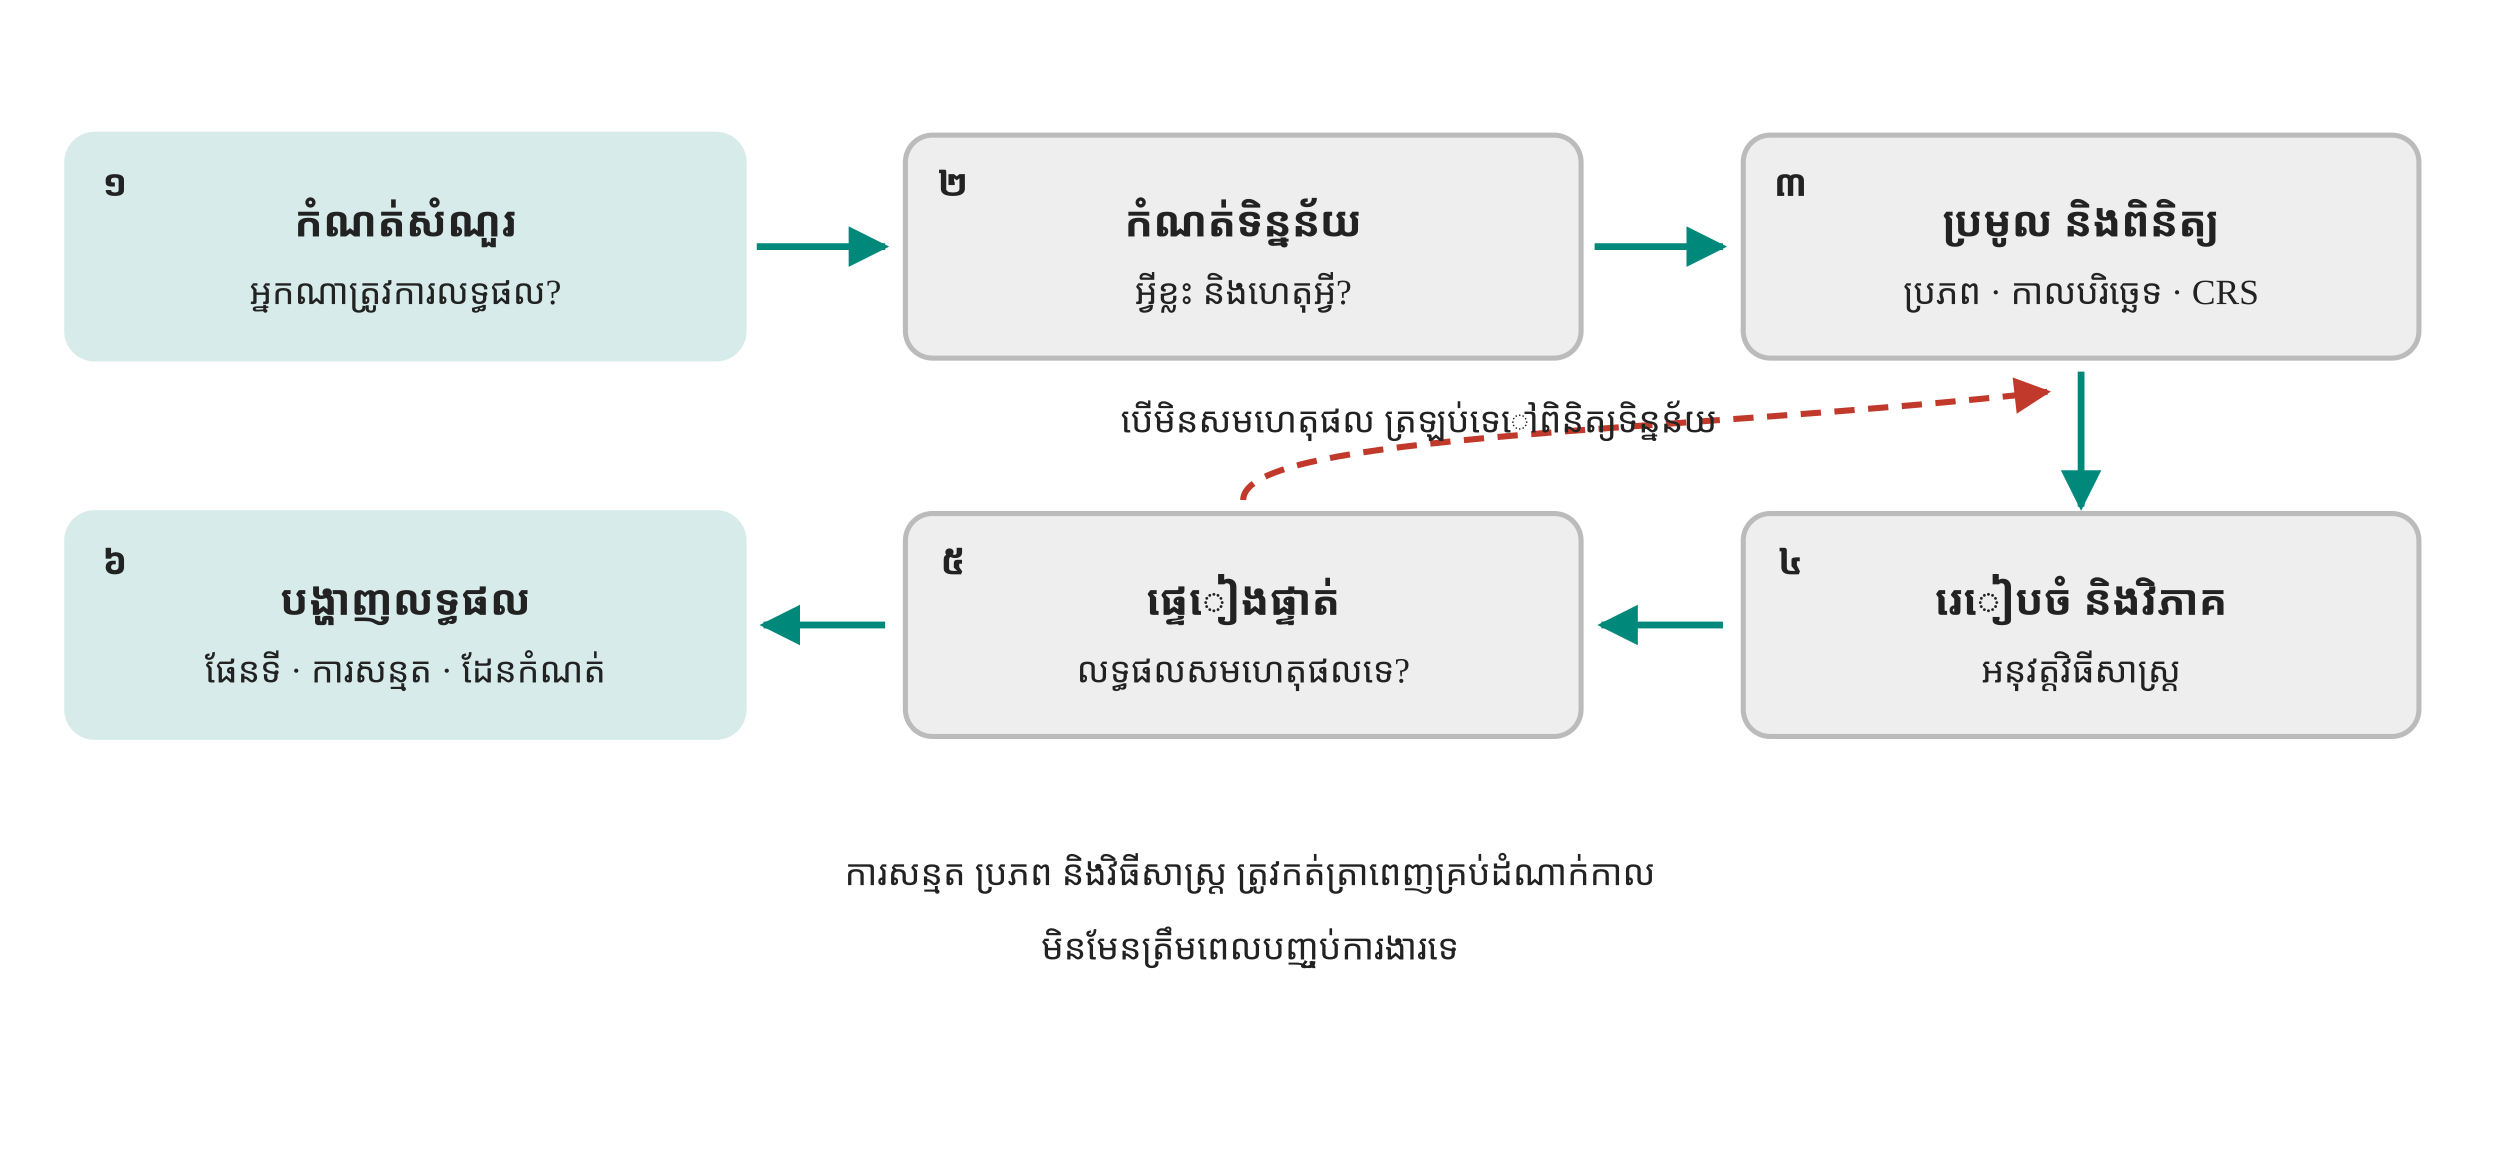
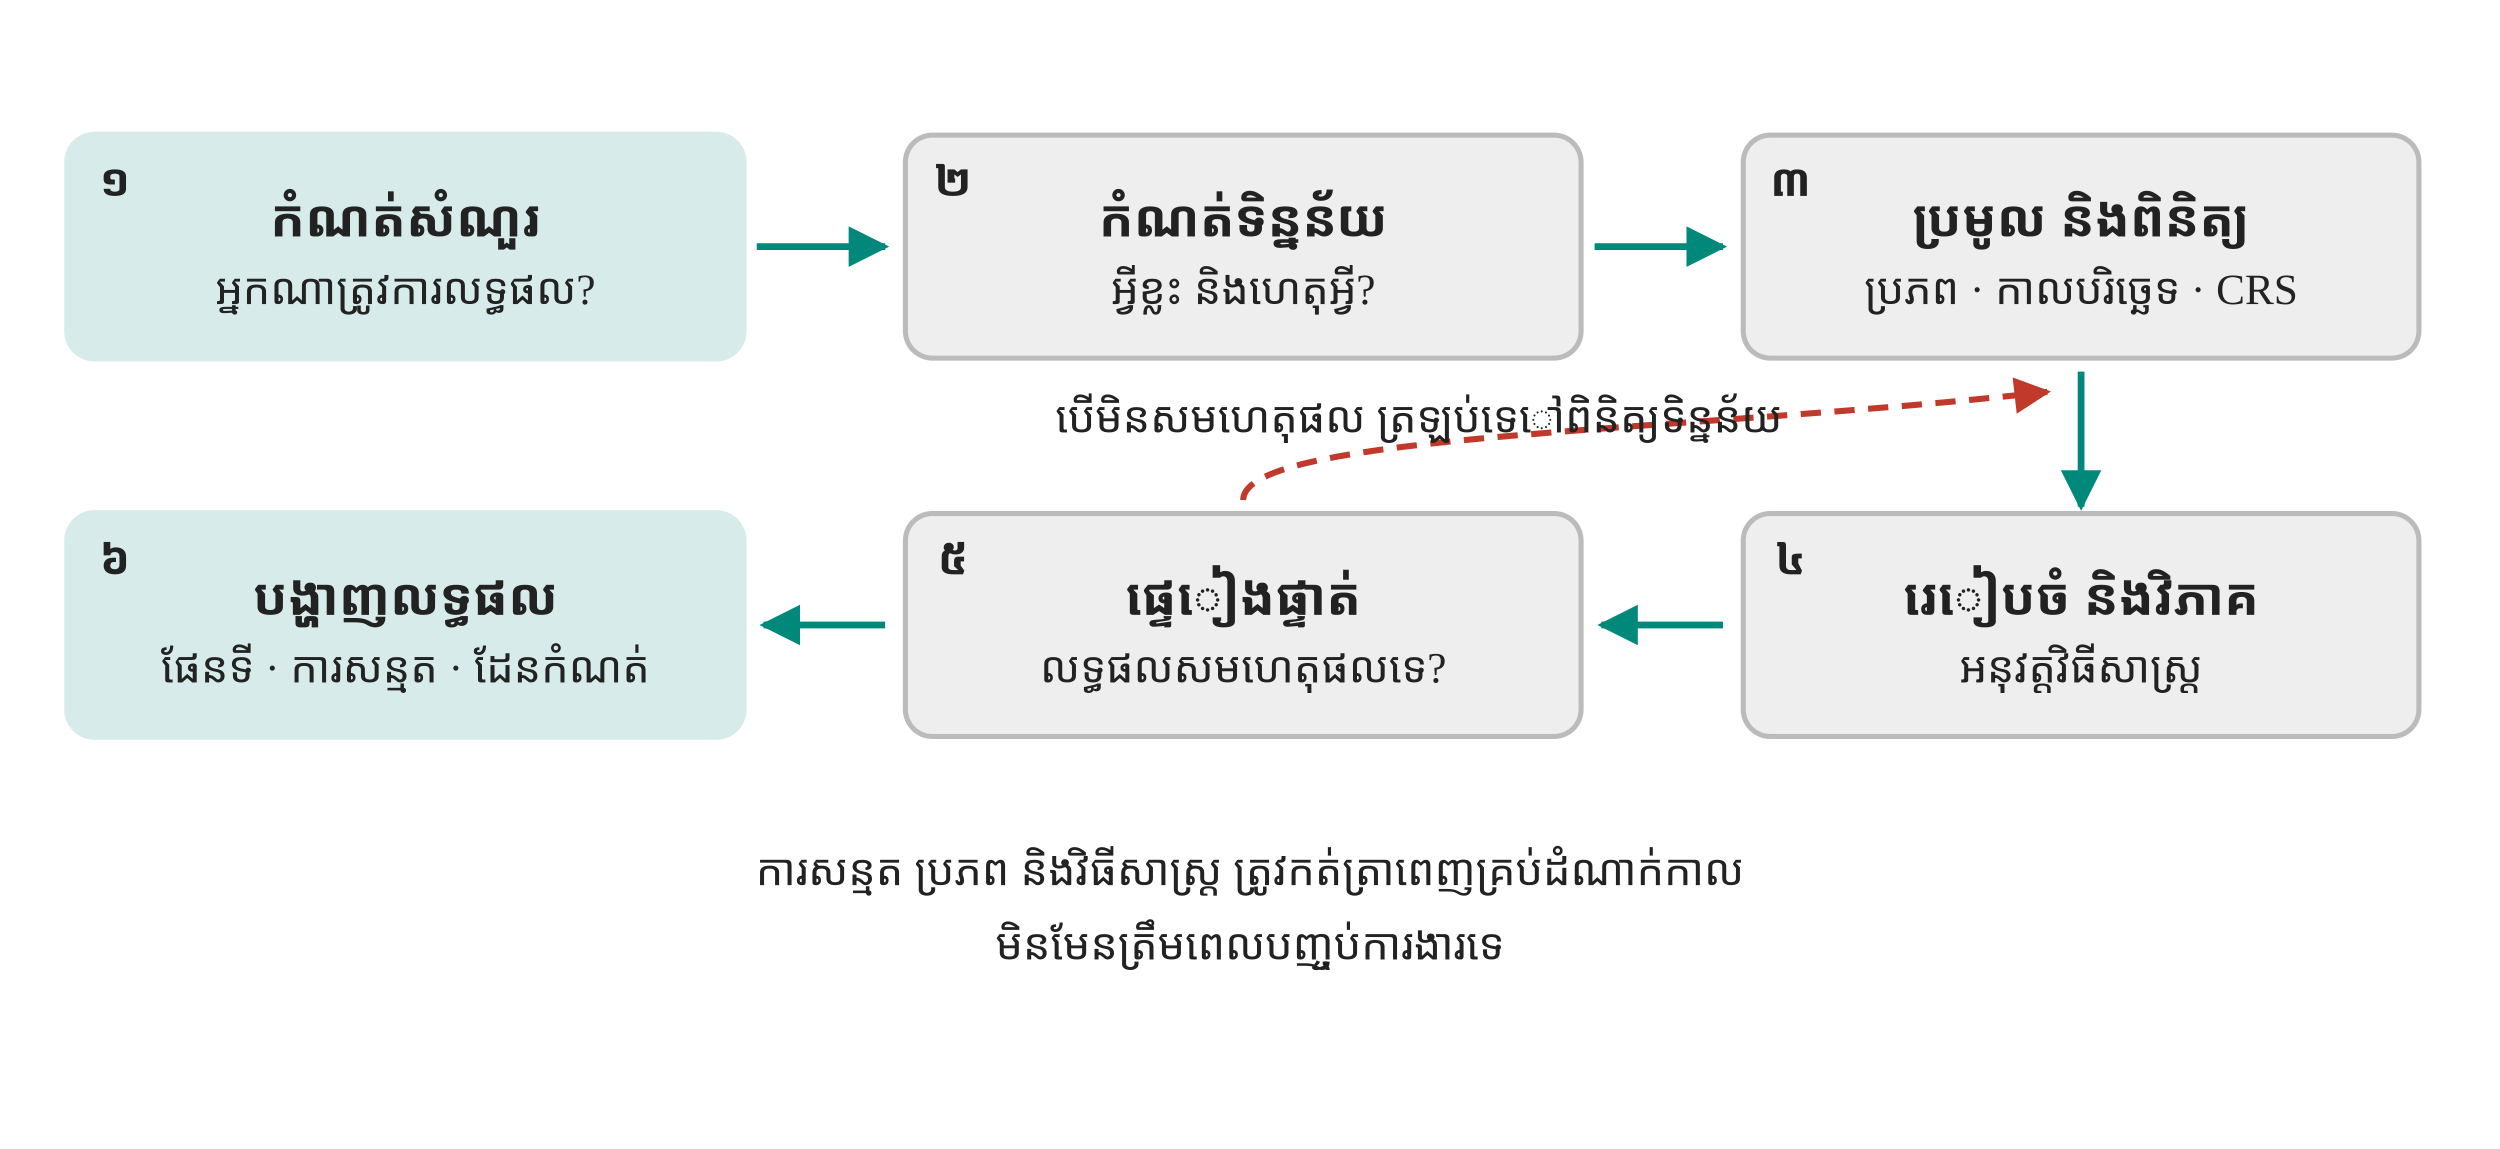
<svg xmlns="http://www.w3.org/2000/svg" viewBox="0 0 740 340" role="img" class="km-fig">
-   <style>.km-fig{width:100%;height:auto}.km-fig text{font-family:var(--km-read-stack,'Siemreap',sans-serif);fill:var(--md-default-fg-color,#222);text-anchor:middle}.km-n{font-family:var(--km-emph-stack,'Battambang',sans-serif);font-size:12.5px;font-weight:700}.km-s{font-size:10.5px;fill:var(--md-default-fg-color--light,#666)}.km-box{fill:var(--md-default-fg-color--lightest,#eee);stroke:var(--md-default-fg-color--lighter,#bbb);stroke-width:1.5}.km-hi{fill:var(--md-primary-fg-color,#00897b);opacity:.16;stroke:var(--md-primary-fg-color,#00897b);stroke-width:2}.km-ar{stroke:var(--md-primary-fg-color,#00897b);stroke-width:2;fill:none;marker-end:url(#b)}.km-fb{stroke:#c0392b;stroke-width:1.8;fill:none;stroke-dasharray:6 4;marker-end:url(#r)}.km-num{font-size:11px;font-weight:700;fill:var(--md-primary-fg-color,#00897b)}</style>
+   <style>.km-fig{width:100%;height:auto}.km-fig text{font-family:var(--km-read-stack,'Siemreap',sans-serif);fill:var(--md-default-fg-color,#222);text-anchor:middle}.km-n{font-family:var(--km-emph-stack,'Battambang',sans-serif);font-size:15.2px;font-weight:700}.km-s{font-size:12.8px;fill:var(--md-default-fg-color--light,#666)}.km-box{fill:var(--md-default-fg-color--lightest,#eee);stroke:var(--md-default-fg-color--lighter,#bbb);stroke-width:1.5}.km-hi{fill:var(--md-primary-fg-color,#00897b);opacity:.16;stroke:var(--md-primary-fg-color,#00897b);stroke-width:2}.km-ar{stroke:var(--md-primary-fg-color,#00897b);stroke-width:2;fill:none;marker-end:url(#b)}.km-fb{stroke:#c0392b;stroke-width:1.8;fill:none;stroke-dasharray:6 4;marker-end:url(#r)}.km-num{font-size:13.4px;font-weight:700;fill:var(--md-primary-fg-color,#00897b)}</style>
  <defs>
    <marker id="b" viewBox="0 0 10 10" refX="9" refY="5" markerWidth="6" markerHeight="6" orient="auto">
      <path d="M0 0 L10 5 L0 10 z" fill="var(--md-primary-fg-color,#00897b)" />
    </marker>
    <marker id="r" viewBox="0 0 10 10" refX="9" refY="5" markerWidth="6" markerHeight="6" orient="auto">
      <path d="M0 0 L10 5 L0 10 z" fill="#c0392b" />
    </marker>
  </defs>
  <rect class="km-hi" x="20" y="40" width="200" height="66" rx="8" />
  <text class="km-num" x="34" y="58">១</text>
  <text class="km-n" x="120" y="70">កំណត់សំណួរ</text>
  <text class="km-s" x="120" y="90">អ្នកណាត្រូវការលទ្ធផល?</text>
  <rect class="km-box" x="268" y="40" width="200" height="66" rx="8" />
  <text class="km-num" x="282" y="58">២</text>
  <text class="km-n" x="368" y="70">កំណត់ទិន្នន័យ</text>
  <text class="km-s" x="368" y="90">អ្វីខ្លះ និងហេតុអ្វី?</text>
  <rect class="km-box" x="516" y="40" width="200" height="66" rx="8" />
  <text class="km-num" x="530" y="58">៣</text>
  <text class="km-n" x="616" y="70">ប្រមូល និងពិនិត្យ</text>
  <text class="km-s" x="616" y="90">ប្រភព · កាលបរិច្ឆេទ · CRS</text>
  <path class="km-ar" d="M224 73 L262 73" />
  <path class="km-ar" d="M472 73 L510 73" />
  <path class="km-ar" d="M616 110 L616 150" />
  <rect class="km-box" x="516" y="152" width="200" height="66" rx="8" />
  <text class="km-num" x="530" y="170">៤</text>
  <text class="km-n" x="616" y="182">រៀបចំ និងវិភាគ</text>
  <text class="km-s" x="616" y="202">អនុវត្តវិធីសាស្ត្រ</text>
  <rect class="km-box" x="268" y="152" width="200" height="66" rx="8" />
  <text class="km-num" x="282" y="170">៥</text>
  <text class="km-n" x="368" y="182">ផ្ទៀងផ្ទាត់</text>
  <text class="km-s" x="368" y="202">លទ្ធផលសមហេតុផលទេ?</text>
  <rect class="km-hi" x="20" y="152" width="200" height="66" rx="8" />
  <text class="km-num" x="34" y="170">៦</text>
  <text class="km-n" x="120" y="182">បង្ហាញលទ្ធផល</text>
  <text class="km-s" x="120" y="202">ផែនទី · ការសន្មត · ដែនកំណត់</text>
  <path class="km-ar" d="M510 185 L474 185" />
  <path class="km-ar" d="M262 185 L226 185" />
  <path class="km-fb" d="M368 148 C368 128 500 128 606 116" />
  <text class="km-s" x="420" y="128" fill="#c0392b">បើមិនសមហេតុផល ត្រឡប់ទៅពិនិត្យទិន្នន័យ</text>
  <text class="km-s" x="370" y="262">ការសន្មត ប្រភព និងវិធីសាស្ត្រ ត្រូវកត់ត្រាពេញគ្រប់ដំណាក់កាល</text>
  <text class="km-s" x="370" y="284">មិនមែនត្រឹមពេលបញ្ចប់ការងារទេ</text>
</svg>
